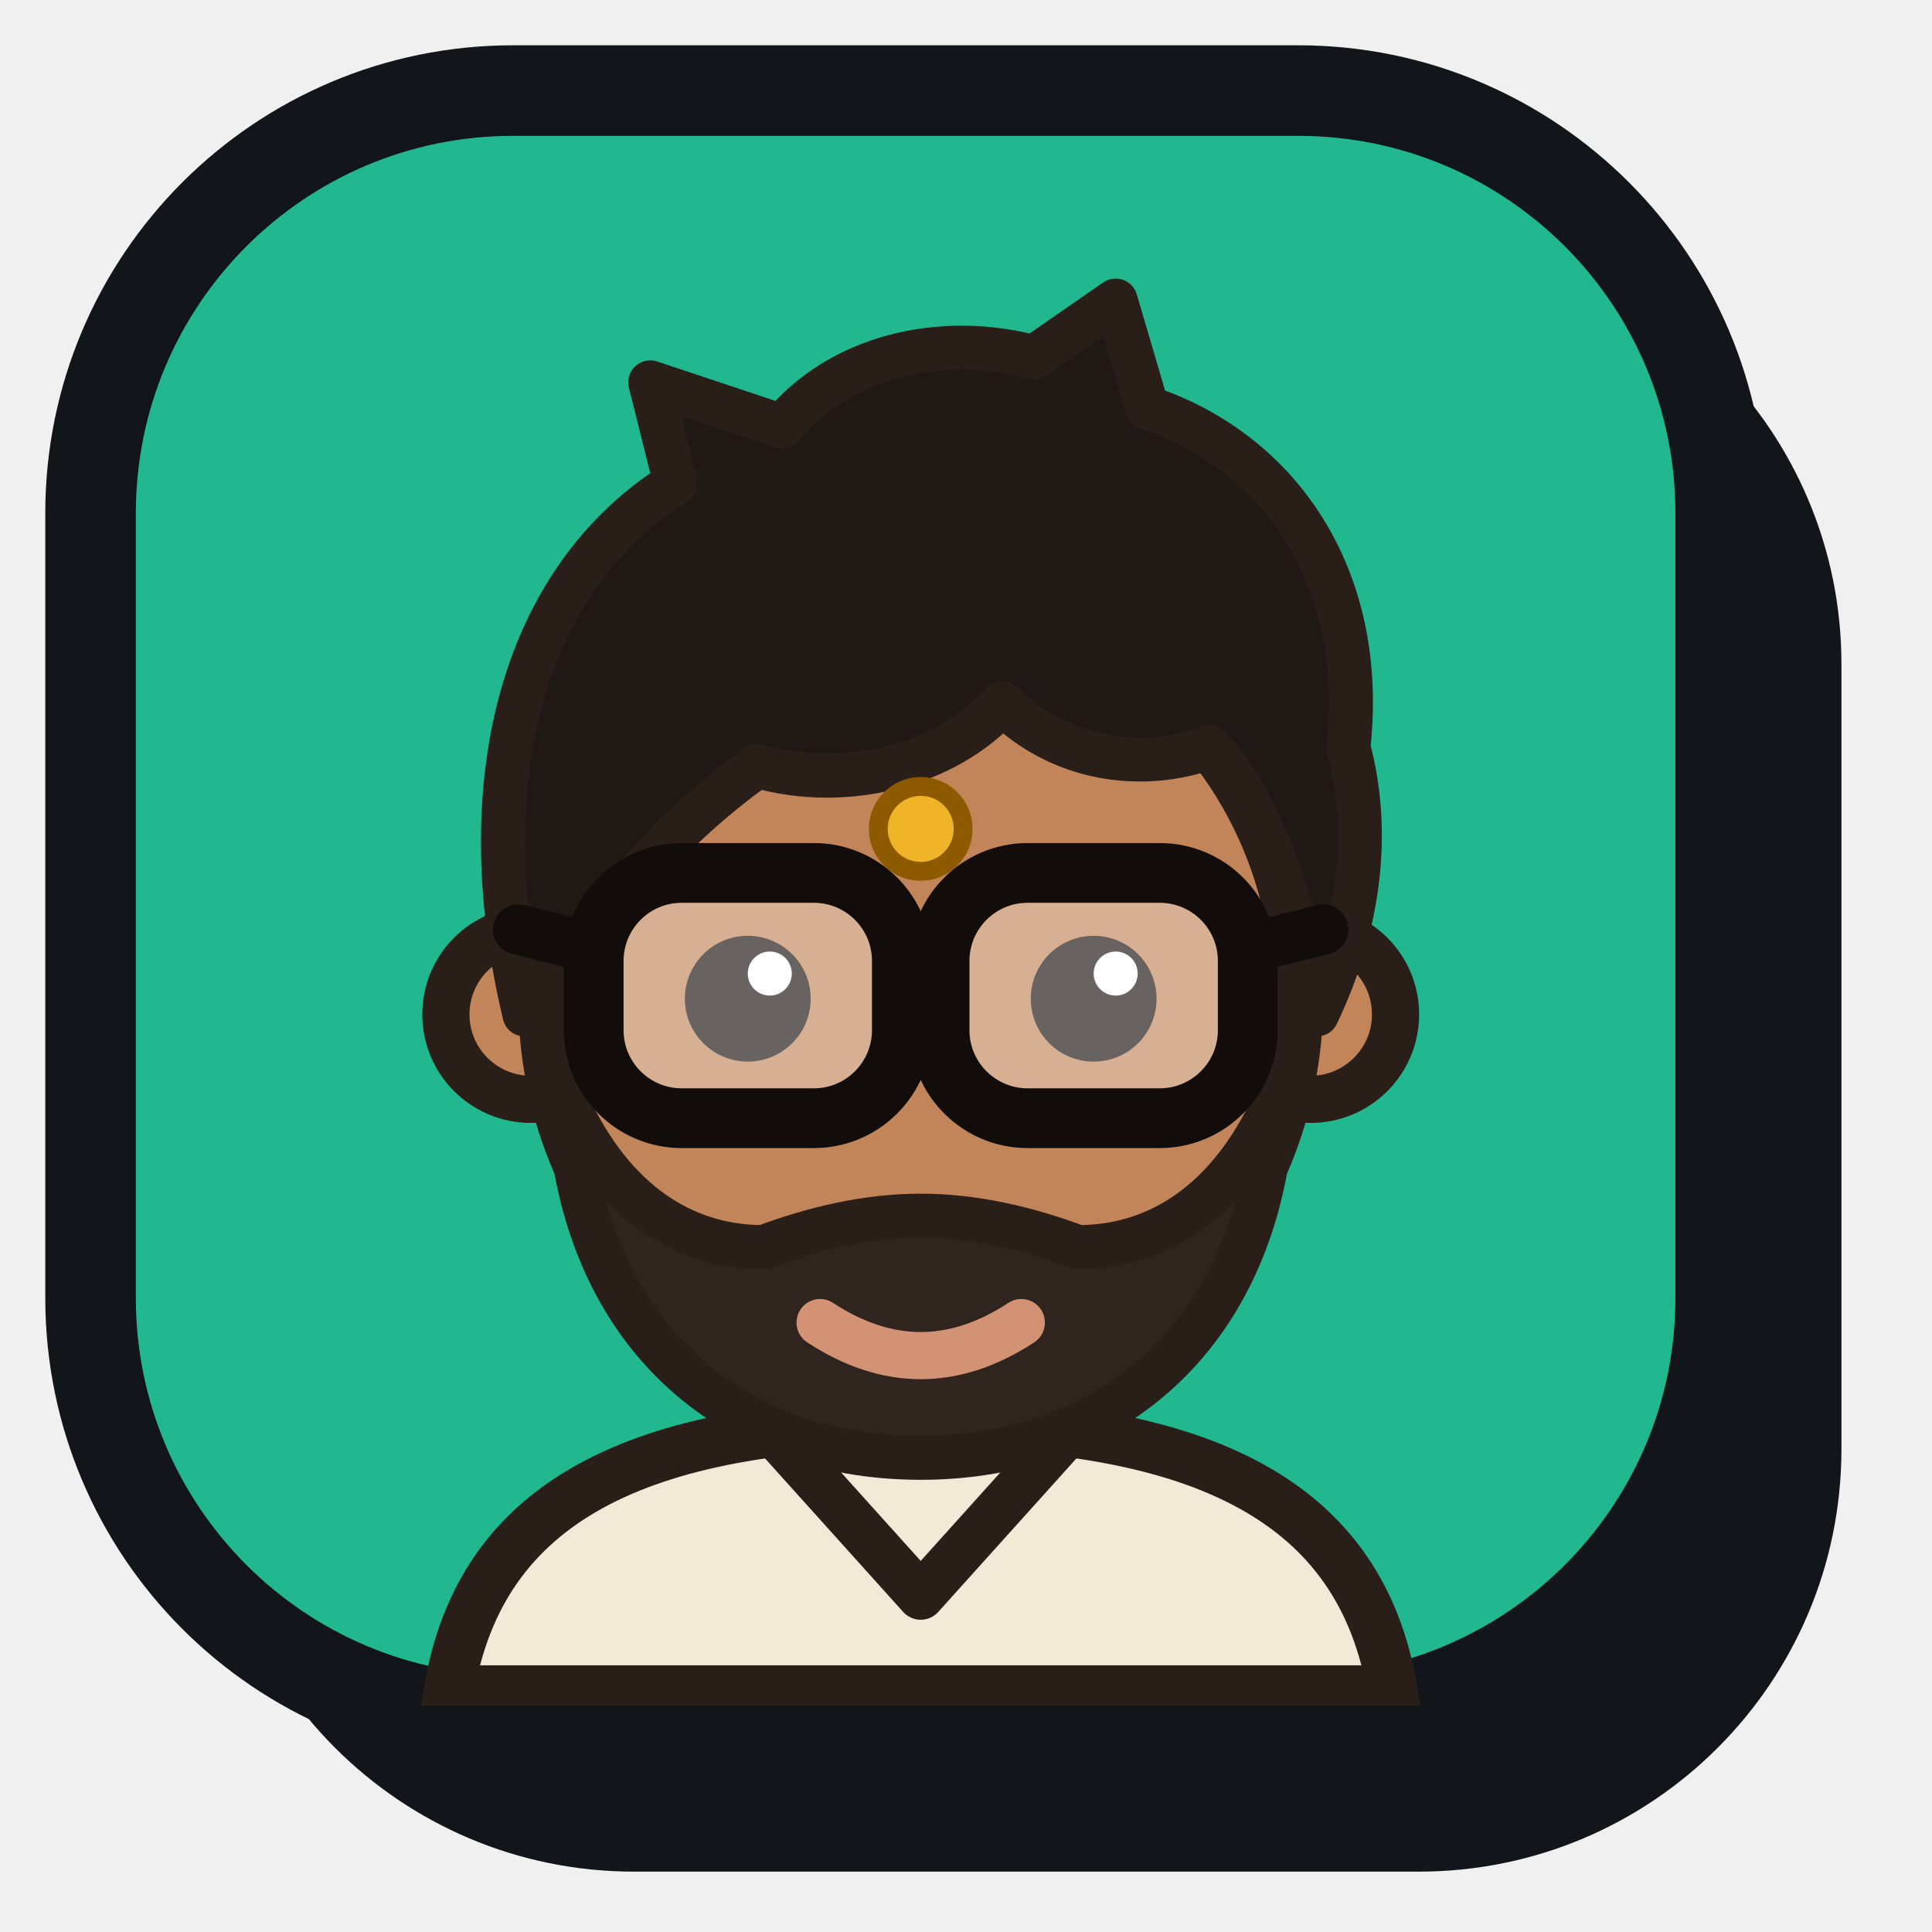
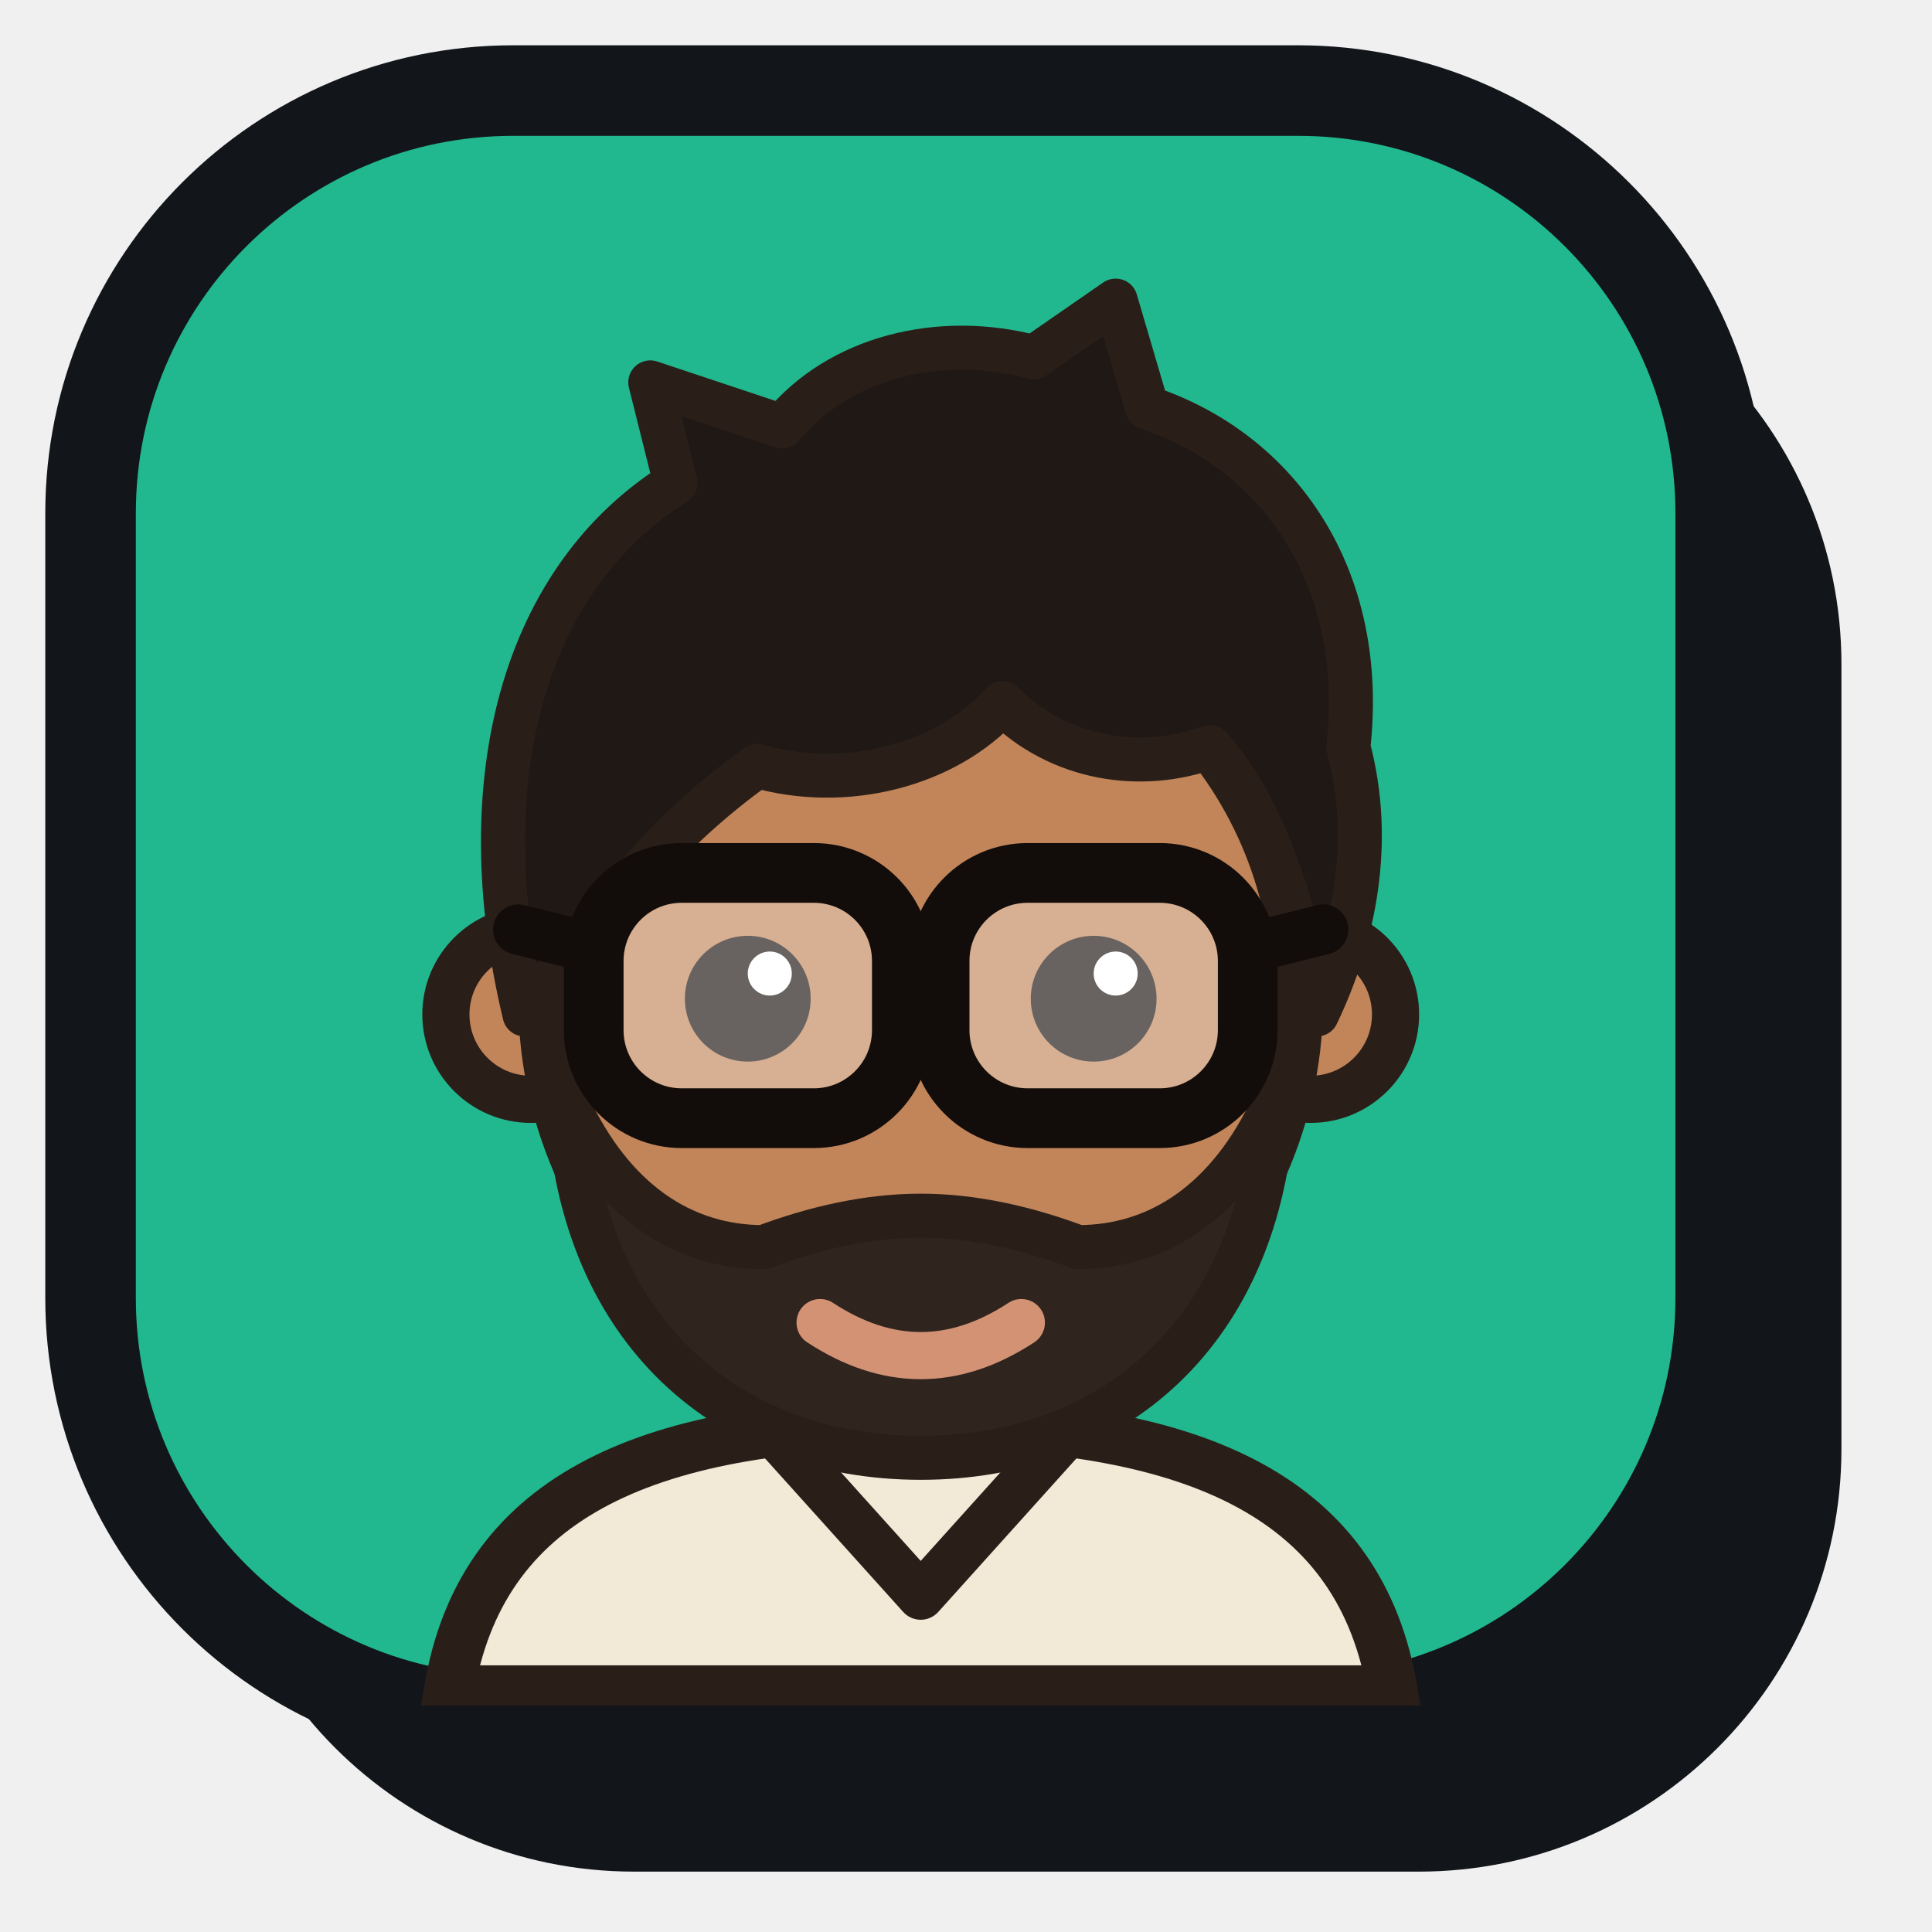
<svg xmlns="http://www.w3.org/2000/svg" viewBox="0 0 64 64">
  <rect x="7" y="8" width="54" height="54" rx="14" fill="#12161a" />
  <rect x="3" y="3" width="54" height="54" rx="14" fill="#22b88f" stroke="#12161a" stroke-width="3" />
  <svg x="5.5" y="5.5" width="50" height="51" viewBox="0 0 48 48">
    <path d="M9 48 C10 42 15 39.5 24 39.5 C33 39.5 38 42 39 48 Z" fill="#f2e9d7" stroke="#2a1f18" stroke-width="1.6" />
    <path d="M19.5 40 L24 45 L28.5 40" fill="none" stroke="#2a1f18" stroke-width="1.5" stroke-linejoin="round" />
    <circle cx="11.6" cy="26.5" r="2.7" fill="#c2855a" stroke="#2a1f18" stroke-width="1.5" />
    <circle cx="36.4" cy="26.5" r="2.7" fill="#c2855a" stroke="#2a1f18" stroke-width="1.5" />
    <ellipse cx="24" cy="26" rx="12" ry="12.6" fill="#c2855a" stroke="#2a1f18" stroke-width="1.6" />
    <path d="M12.8 29.4 C13.2 36.6 17.9 40.6 24 40.6 C30.1 40.6 34.8 36.6 35.2 29.4 C33.8 32.4 31.6 33.9 29 33.9 C27.4 33.3 25.7 32.9 24 32.9 C22.3 32.9 20.6 33.3 19 33.9 C16.4 33.9 14.2 32.4 12.8 29.4 Z" fill="#2f241e" stroke="#2a1f18" stroke-width="1.4" stroke-linejoin="round" />
    <path d="M20.8 36.3 Q24 38.4 27.2 36.3" fill="none" stroke="#d39274" stroke-width="1.5" stroke-linecap="round" />
    <path d="M11.4 26.5 C9.6 19 11.4 12.6 16.2 9.6 L15.4 6.4 L19.6 7.8 C21.4 5.6 24.6 4.8 27.6 5.6 L30.2 3.8 L31.2 7.2 C35.4 8.6 38.2 12.6 37.6 18 C38.4 21 37.8 24 36.6 26.5 C35.8 22.6 34.8 19.8 33.2 18 C31 18.8 28.4 18.4 26.6 16.6 C24.8 18.6 21.6 19.4 18.8 18.6 C17.4 19.6 15.8 21 14.6 22.6 C13.4 24 12.4 25.2 11.4 26.5 Z" fill="#1f1814" stroke="#2a1f18" stroke-width="1.4" stroke-linejoin="round" />
-     <circle cx="24" cy="20.6" r="1.35" fill="#f0b429" stroke="#8d5a00" stroke-width="0.6" />
    <circle cx="18.5" cy="26" r="2" fill="#1a120d" />
    <circle cx="29.5" cy="26" r="2" fill="#1a120d" />
    <circle cx="19.2" cy="25.2" r="0.7" fill="#fff" />
    <circle cx="30.2" cy="25.2" r="0.7" fill="#fff" />
    <g fill="rgba(255,255,255,0.34)" stroke="#120d0a" stroke-width="1.9">
      <rect x="13.6" y="22" width="9.8" height="7.8" rx="2.8" />
      <rect x="24.6" y="22" width="9.8" height="7.8" rx="2.8" />
    </g>
    <path d="M23.4 24.6 Q24 23.8 24.6 24.6 M13.6 24.4 L11.2 23.8 M34.4 24.4 L36.8 23.8" fill="none" stroke="#120d0a" stroke-width="1.6" stroke-linecap="round" />
  </svg>
</svg>
